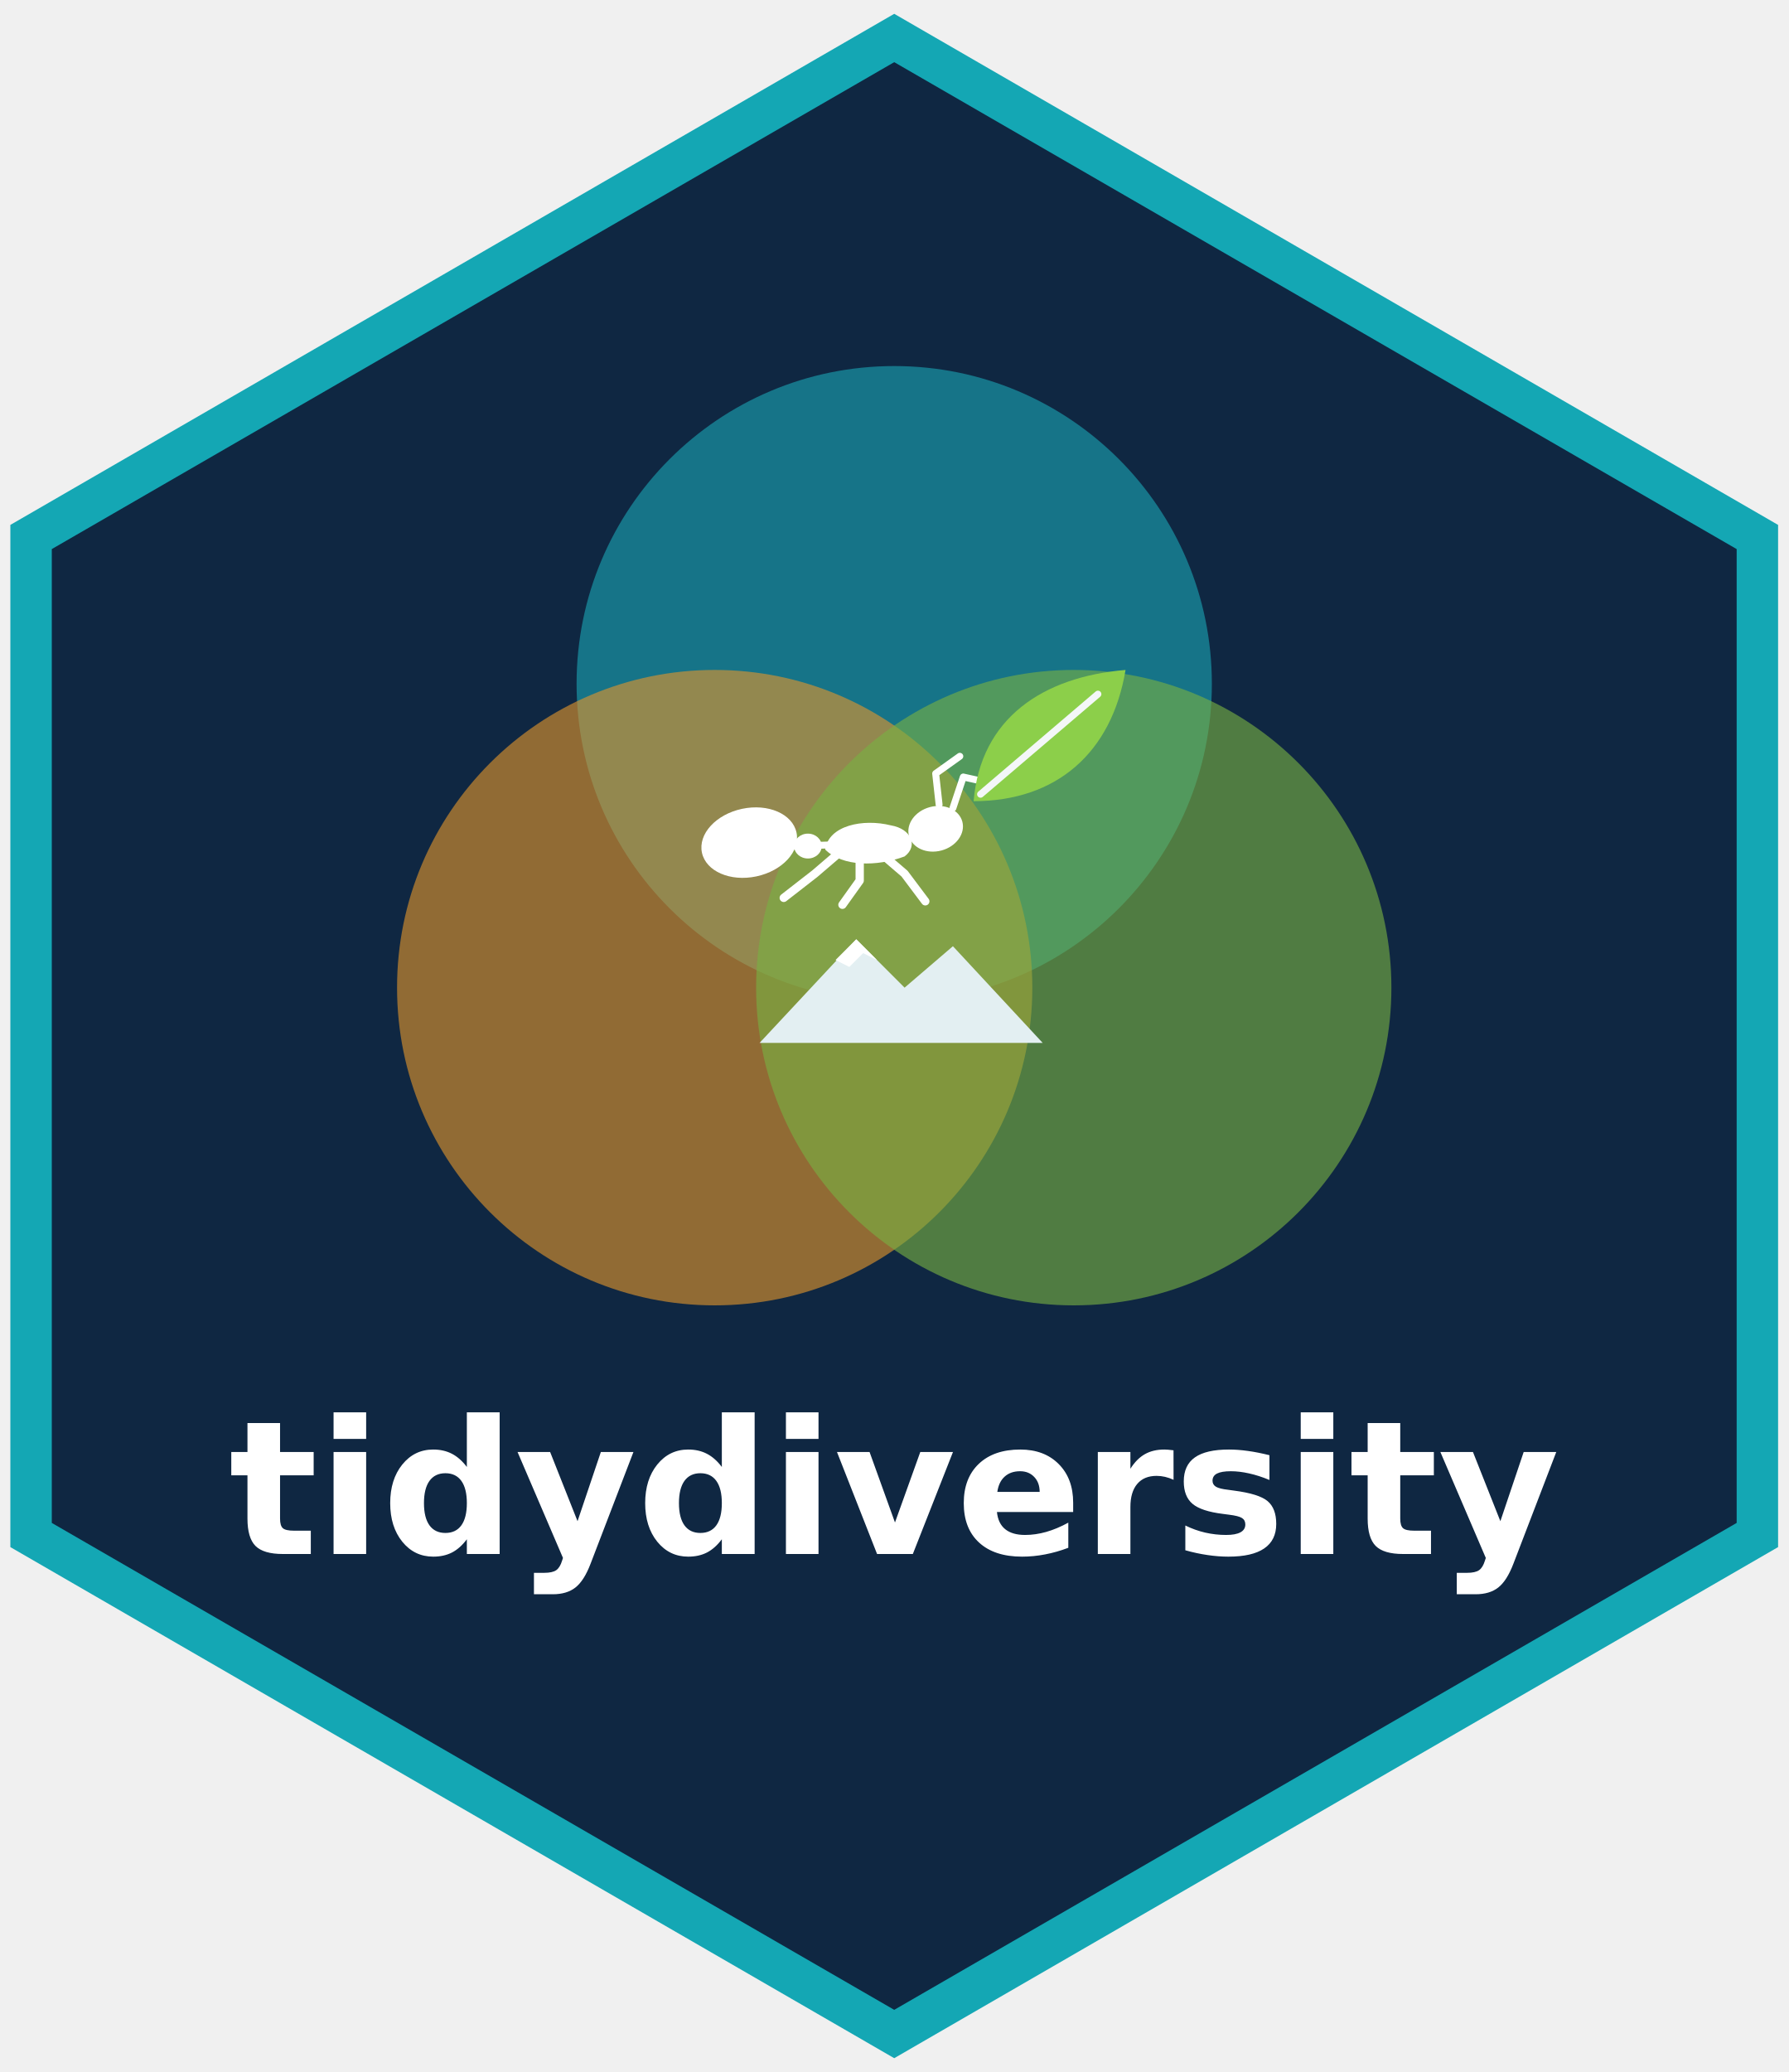
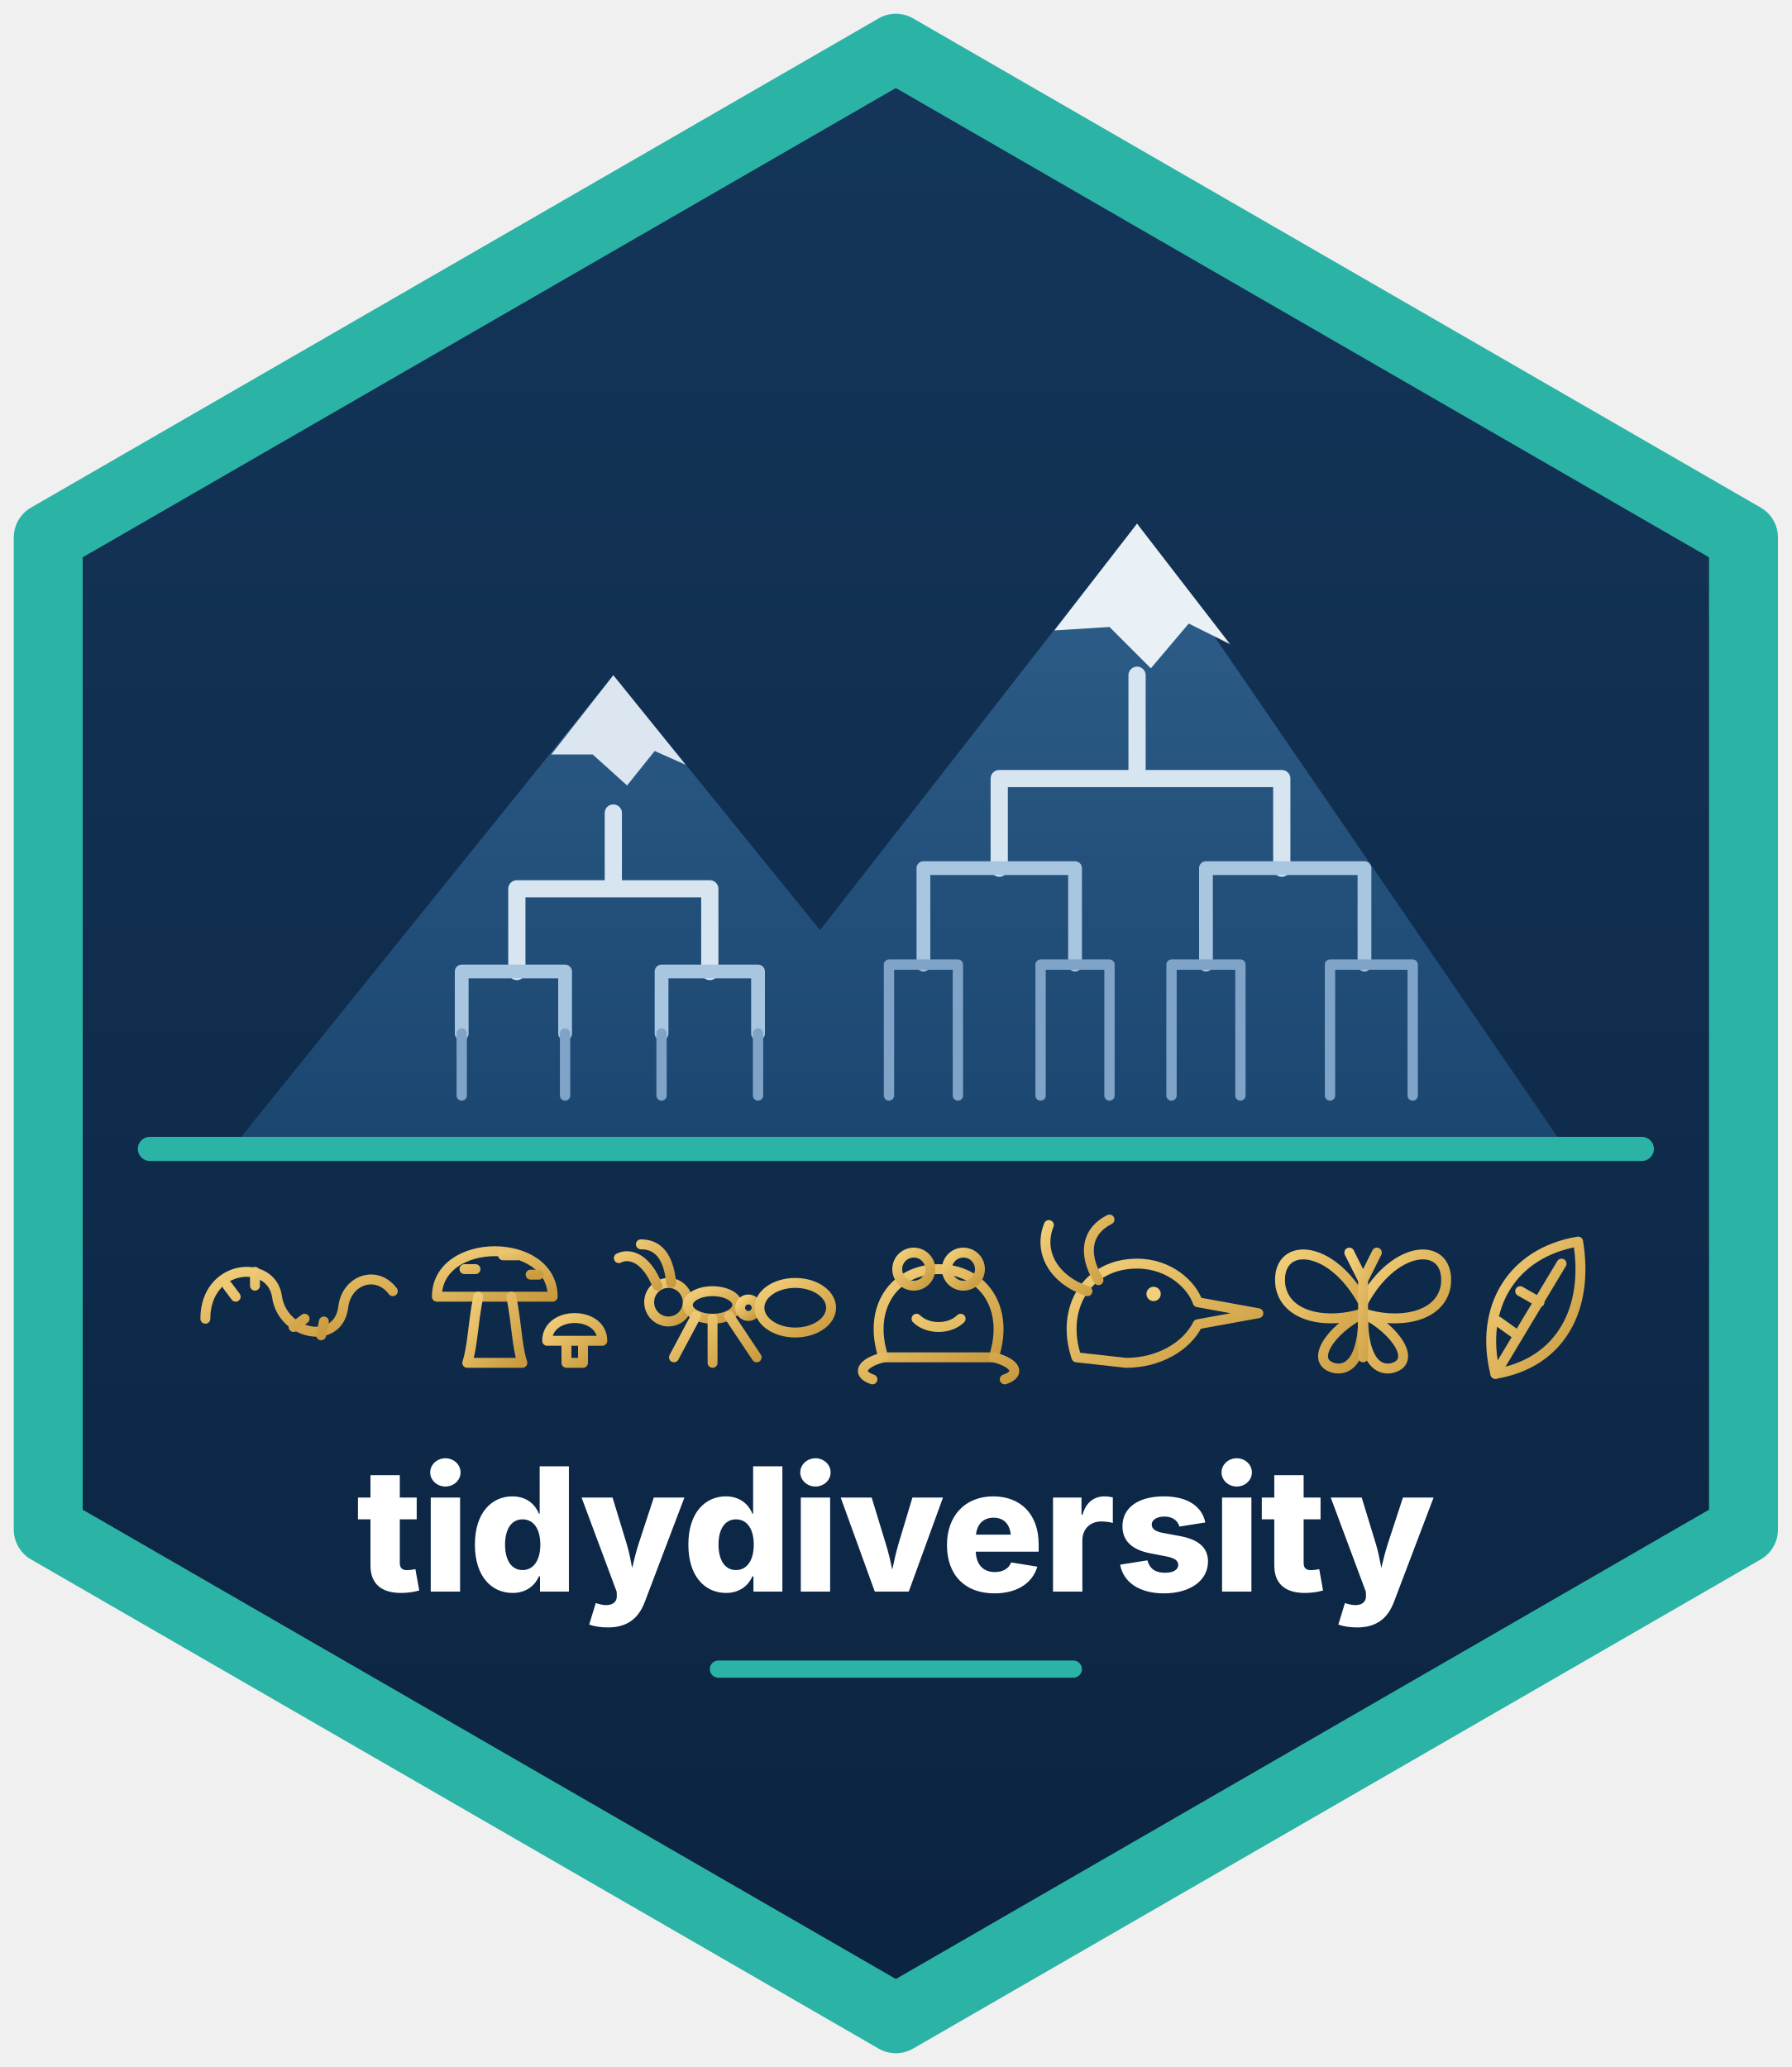
- <svg xmlns="http://www.w3.org/2000/svg" width="518" height="600" viewBox="0 0 518 600">
-   <polygon points="259,4 515,152 515,448 259,596 3,448 3,152" fill="#14a7b4" />
-   <polygon points="259,18 503,159 503,441 259,582 15,441 15,159" fill="#0f2742" />
-   <circle cx="259" cy="198" r="92" fill="#1aa3b3" fill-opacity="0.62" />
-   <circle cx="207" cy="286" r="92" fill="#e0952c" fill-opacity="0.62" />
-   <circle cx="311" cy="286" r="92" fill="#78b043" fill-opacity="0.62" />
-   <path d="M220,302 L248,272 L262,286 L276,274 L302,302Z" fill="#e3eff2" />
-   <path d="M242,278 L248,272 L254,278 L250,276 L246,280Z" fill="#ffffff" />
-   <g fill="#ffffff" stroke="#ffffff" stroke-linecap="round" stroke-linejoin="round">
-     <path d="M255,247 L262,253 L268,261 M249,248 L249,255 L244,262 M243,247 L236,253 L227,260" stroke-width="2.4" fill="none" />
-     <path d="M276,234 L279,225 L288,227 M272,233 L271,224 L278,219" stroke-width="2" fill="none" />
-     <ellipse cx="217" cy="244" rx="14" ry="10" transform="rotate(-12 217 244)" stroke="none" />
-     <ellipse cx="234" cy="245" rx="4" ry="3.6" stroke="none" />
-     <path d="M239,246 C240,239 250,237 258,239 C264,240 266,245 262,248 C254,251 244,251 239,246Z" stroke="none" />
-     <path d="M230,245 L262,244" stroke-width="2" fill="none" />
-     <ellipse cx="271" cy="240" rx="8" ry="6.5" transform="rotate(-15 271 240)" stroke="none" />
+ <svg xmlns="http://www.w3.org/2000/svg" viewBox="0 0 520 600" width="520" height="600">
+   <defs>
+     <linearGradient id="bg" x1="0" y1="0" x2="0" y2="1">
+       <stop offset="0" stop-color="#14365A" />
+       <stop offset="1" stop-color="#0B2340" />
+     </linearGradient>
+     <linearGradient id="mtn" x1="0" y1="0" x2="0" y2="1">
+       <stop offset="0" stop-color="#2E5F8A" />
+       <stop offset="1" stop-color="#1B4670" />
+     </linearGradient>
+     <linearGradient id="gold" x1="0" y1="0" x2="1" y2="1">
+       <stop offset="0" stop-color="#F3CF7A" />
+       <stop offset="1" stop-color="#C99A3E" />
+     </linearGradient>
+     <clipPath id="hex">
+       <path d="M260 14 L506 156 L506 444 L260 586 L14 444 L14 156 Z" />
+     </clipPath>
+   </defs>
+   <path d="M260 14 L506 156 L506 444 L260 586 L14 444 L14 156 Z" fill="url(#bg)" />
+   <g clip-path="url(#hex)">
+     <path d="M70 330 L178 196 L238 270 L330 152 L452 330 Z" fill="url(#mtn)" />
+     <path d="M178 196 L199 222 L190 218 L182 228 L172 219 L160 219 Z" fill="#DCE6F0" />
+     <path d="M330 152 L357 187 L345 181 L334 194 L322 182 L306 183 Z" fill="#E9F0F6" />
+     <g fill="none" stroke-linecap="round" stroke-linejoin="round">
+       <g stroke="#D7E5F1" stroke-width="5">
+         <path d="M330 196 V226 H290 V252 M330 226 H372 V252" />
+         <path d="M178 236 V258 H150 V282 M178 258 H206 V282" />
+       </g>
+       <g stroke="#A9C6E0" stroke-width="4">
+         <path d="M290 252 H268 V280 M290 252 H312 V280 M372 252 H350 V280 M372 252 H396 V280" />
+         <path d="M150 282 H134 V300 M150 282 H164 V300 M206 282 H192 V300 M206 282 H220 V300" />
+       </g>
+       <g stroke="#7FA4C8" stroke-width="3">
+         <path d="M268 280 H258 V318 M268 280 H278 V318 M312 280 H302 V318 M312 280 H322 V318" />
+         <path d="M350 280 H340 V318 M350 280 H360 V318 M396 280 H386 V318 M396 280 H410 V318" />
+         <path d="M134 300 V318 M164 300 V318 M192 300 V318 M220 300 V318" />
+       </g>
+     </g>
+     <rect x="40" y="330" width="440" height="7" rx="3.5" fill="#2BB3A6" />
+     <g transform="translate(58 354) scale(0.8)" fill="none" stroke="url(#gold)" stroke-width="3.6" stroke-linecap="round" stroke-linejoin="round">
+       <path d="M2 36 C2 16 26 14 28 28 C30 42 50 46 52 32 C53 22 64 18 70 26" />
+       <path d="M10 24 l3 4 M20 19 l0 5 M34 39 l4 -3 M44 42 l1 -5" />
+       <path d="M86 28 C86 6 128 6 128 28 Z" />
+       <path d="M101 28 C99 38 99 46 97 52 H117 C115 46 115 38 113 28" />
+       <path d="M96 18 h4 M110 13 h5 M120 20 h3" />
+       <path d="M126 44 C126 33 146 33 146 44 Z M133 44 V52 H139 V44" />
+       <circle cx="170" cy="30" r="7" />
+       <ellipse cx="186" cy="31" rx="9" ry="5" />
+       <circle cx="199" cy="32" r="3" />
+       <ellipse cx="216" cy="32" rx="13" ry="9" />
+       <path d="M166 24 C162 14 156 12 152 14 M171 23 C170 13 166 9 160 9" />
+       <path d="M180 35 L172 50 M186 36 L186 52 M192 35 L202 50" />
+       <path d="M248 50 C242 32 252 18 268 18 C284 18 294 32 288 50 Z" />
+       <circle cx="259" cy="18" r="6" />
+       <circle cx="277" cy="18" r="6" />
+       <path d="M248 50 C240 52 238 56 244 58 M288 50 C296 52 298 56 292 58 M260 36 C264 40 272 40 276 36" />
+       <path d="M318 50 C312 32 322 16 340 16 C352 16 360 24 362 30 L384 34 L362 38 C358 46 348 52 336 52 Z" />
+       <circle cx="346" cy="27" r="2.6" fill="#F3CF7A" stroke="none" />
+       <path d="M322 26 C310 22 304 12 308 2 M326 22 C320 12 322 4 330 0" />
+       <path d="M422 30 C410 8 390 8 392 24 C394 36 410 38 422 34 C410 40 402 52 412 54 C420 55 422 44 422 36" />
+       <path d="M422 30 C434 8 454 8 452 24 C450 36 434 38 422 34 C434 40 442 52 432 54 C424 55 422 44 422 36" />
+       <path d="M422 22 V50 M422 22 L417 12 M422 22 L427 12" />
+       <path d="M470 56 C464 32 476 12 500 8 C504 32 494 52 470 56 Z" />
+       <path d="M470 56 L494 16 M478 42 l-7 -5 M486 30 l-7 -4" />
+     </g>
  </g>
-   <path d="M282,232 C284,208 302,196 326,194 C322,218 306,232 282,232Z" fill="#8ccf4a" />
-   <path d="M284,230 L318,201" stroke="#f4f7f8" stroke-width="2" stroke-linecap="round" />
-   <text x="259" y="450" text-anchor="middle" font-family="DejaVu Sans, Helvetica, Arial, sans-serif" font-weight="bold" font-size="54" fill="#ffffff" textLength="380" lengthAdjust="spacingAndGlyphs">tidydiversity</text>
+   <path d="M260 14 L506 156 L506 444 L260 586 L14 444 L14 156 Z" fill="none" stroke="#2BB3A6" stroke-width="20" stroke-linejoin="round" />
+   <text x="260" y="462" text-anchor="middle" font-family="Inter, 'Helvetica Neue', 'DejaVu Sans', Arial, sans-serif" font-weight="800" font-size="50" letter-spacing="-0.3" fill="#FFFFFF">tidydiversity</text>
+   <rect x="206" y="482" width="108" height="5" rx="2.5" fill="#2BB3A6" />
</svg>
